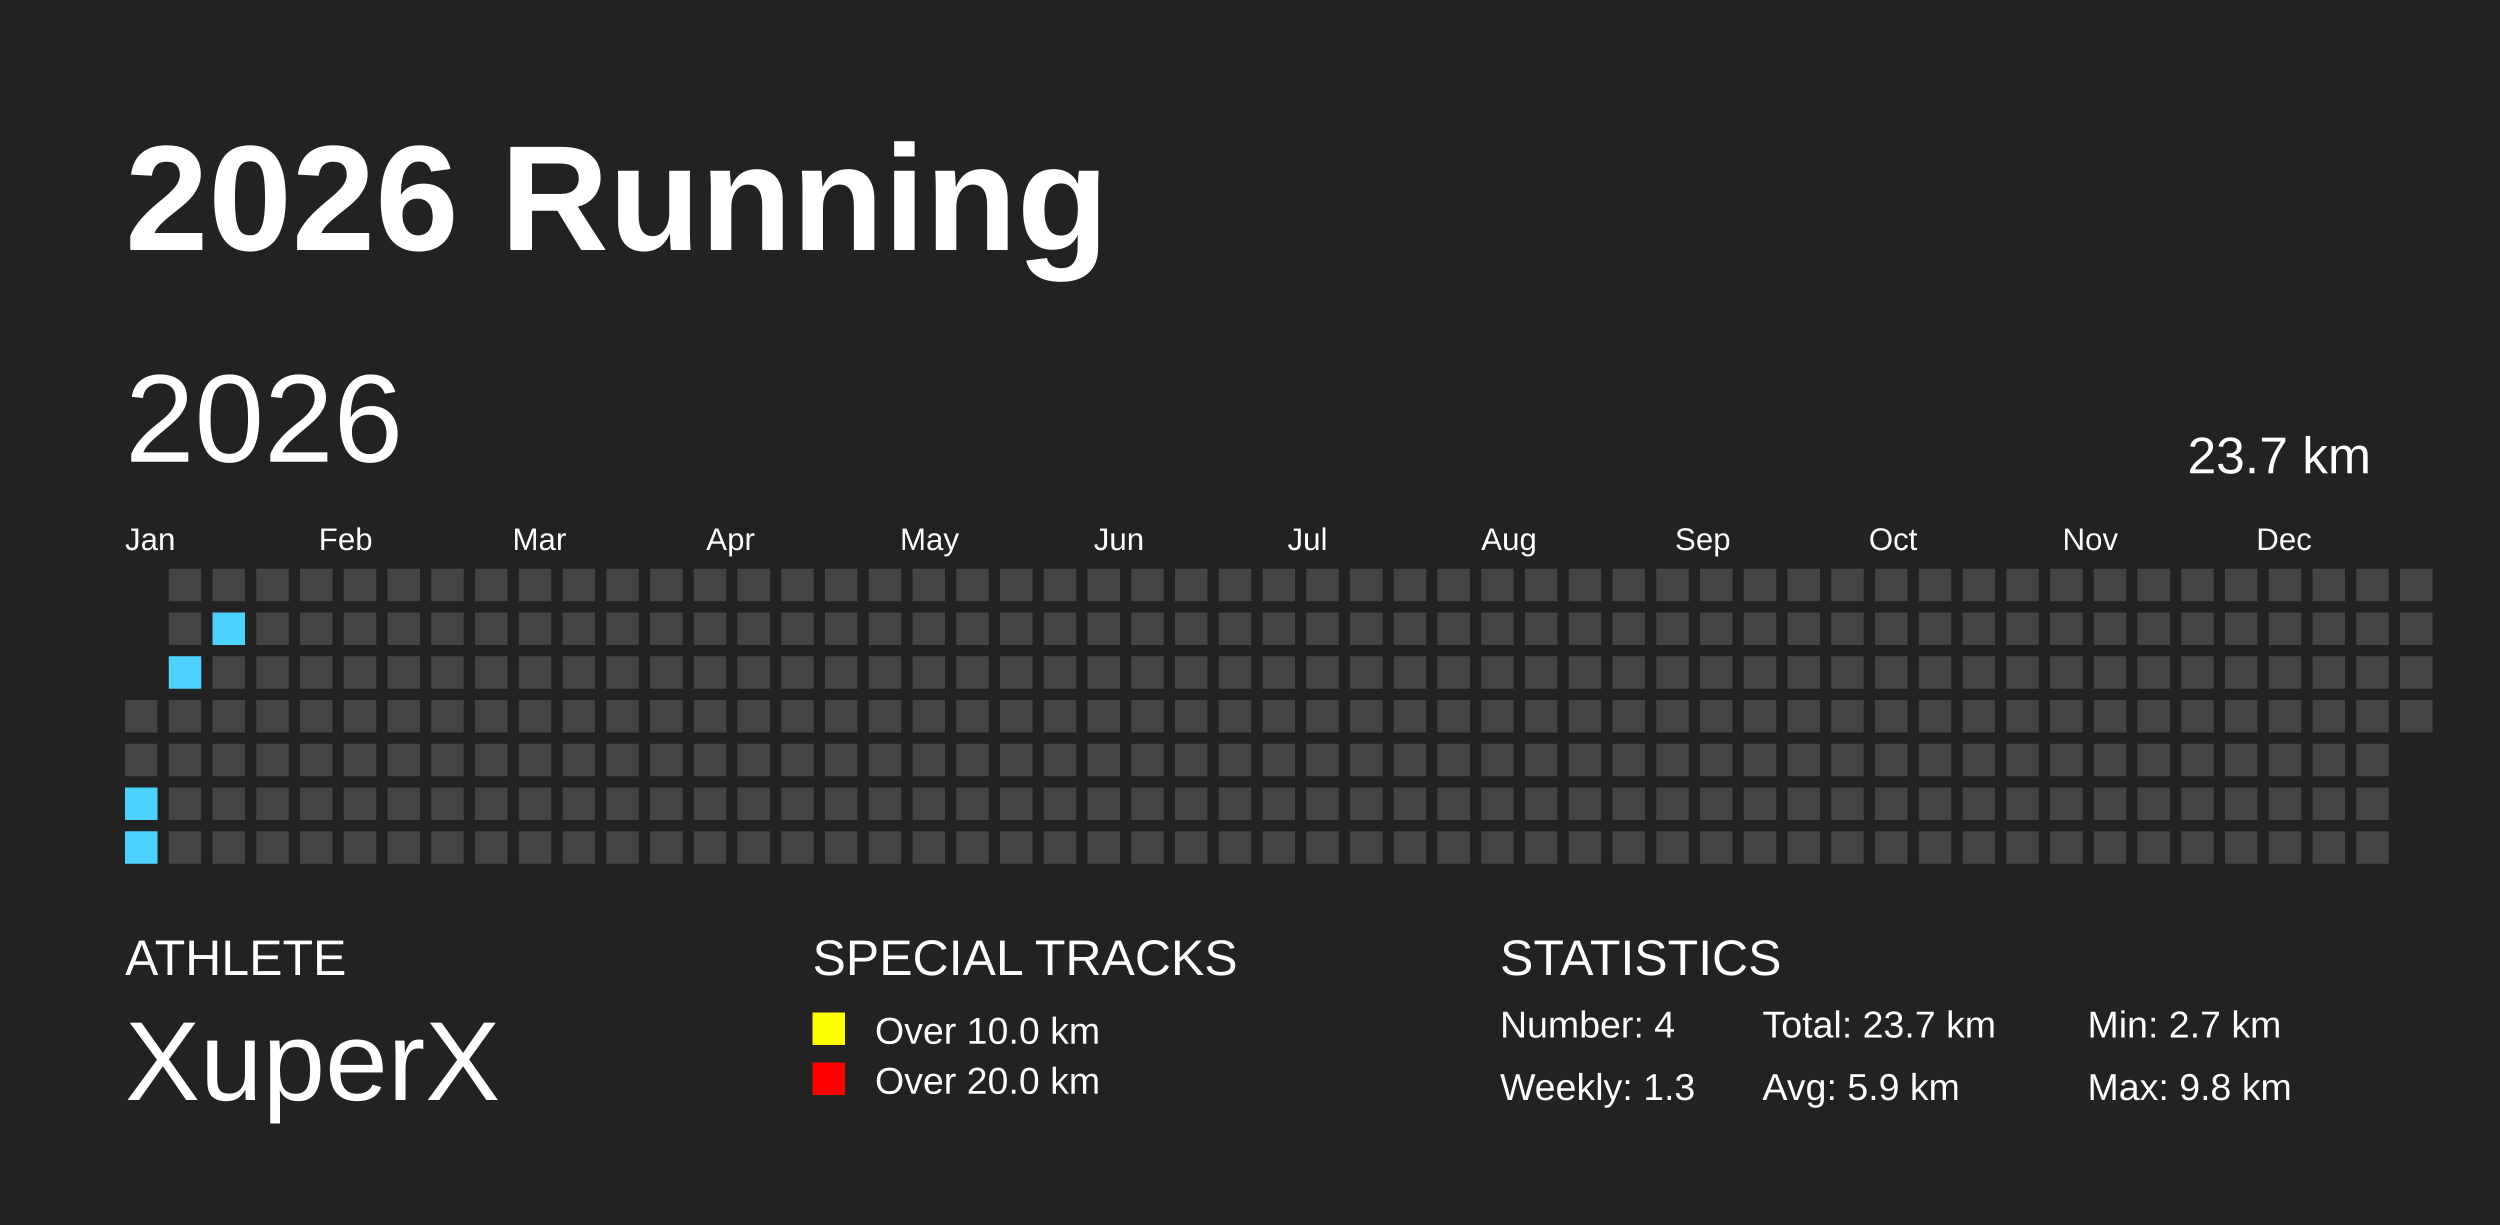
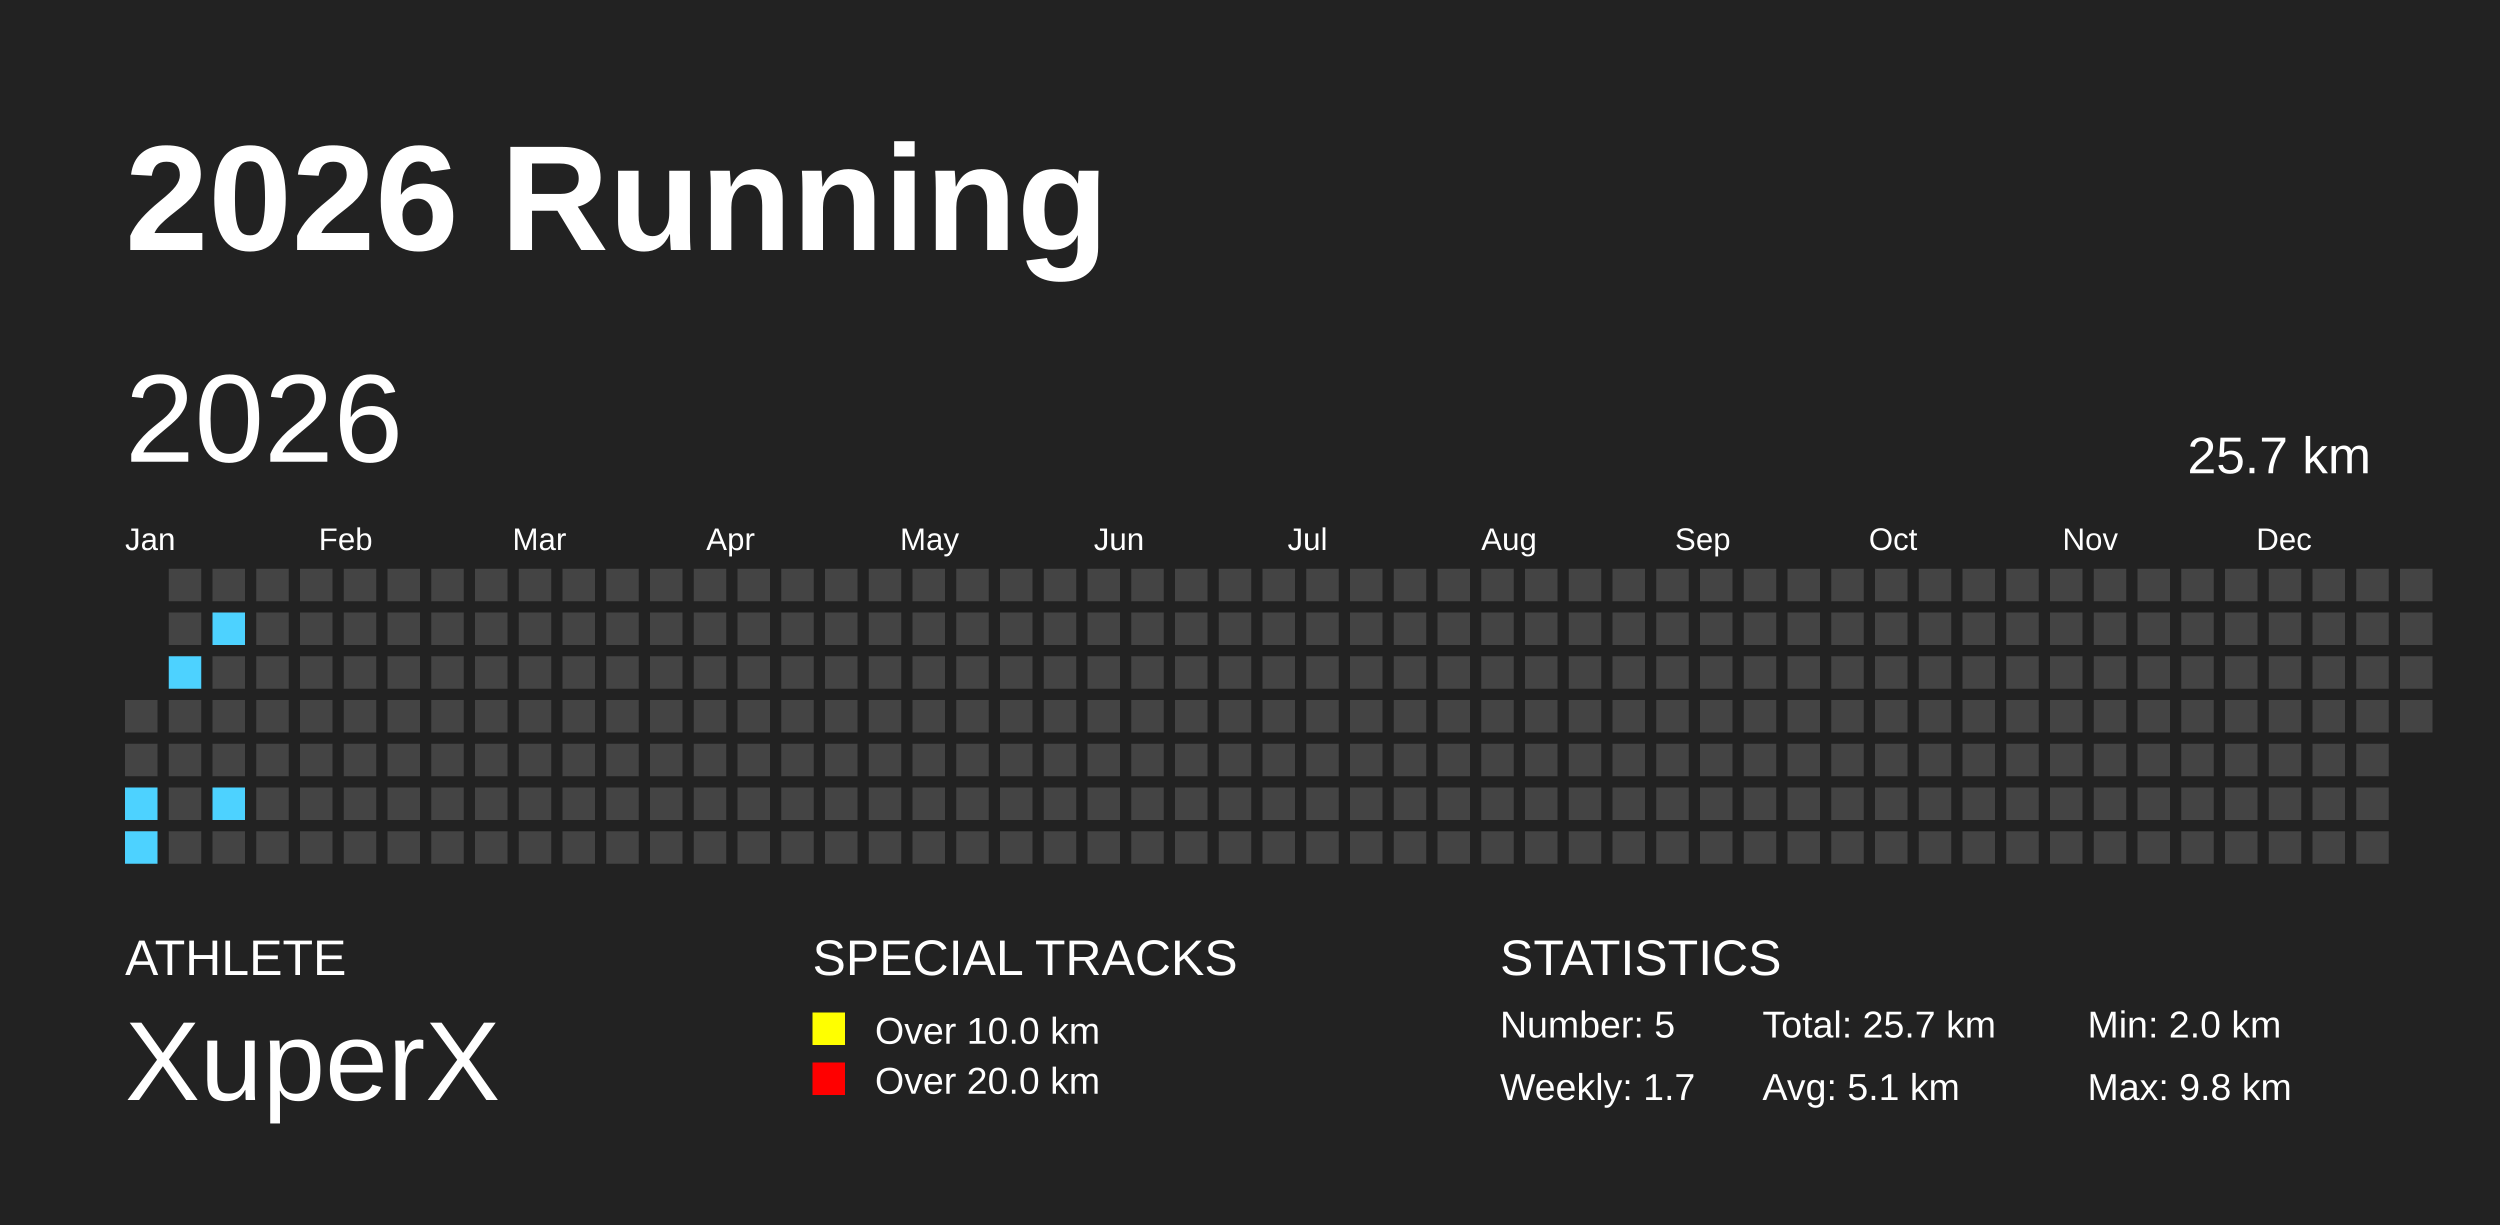
<svg xmlns="http://www.w3.org/2000/svg" baseProfile="full" height="98mm" version="1.1" viewBox="0,0,200,98" width="200mm">
  <defs />
  <rect fill="#222222" height="98" width="200" x="0" y="0" />
  <text fill="#FFFFFF" style="font-size:12px; font-family:Arial; font-weight:bold;" x="10" y="20">2026 Running</text>
  <text fill="#FFFFFF" style="font-size:4px; font-family:Arial" x="10" y="78">ATHLETE</text>
  <text fill="#FFFFFF" style="font-size:9px; font-family:Arial" x="10" y="88">XuperX</text>
  <text fill="#FFFFFF" style="font-size:4px; font-family:Arial" x="65" y="78">SPECIAL TRACKS</text>
  <rect fill="yellow" height="2.6" width="2.6" x="65" y="81" />
  <text fill="#FFFFFF" style="font-size:3px; font-family:Arial" x="70" y="83.5">Over 10.0 km</text>
  <rect fill="red" height="2.6" width="2.6" x="65" y="85" />
  <text fill="#FFFFFF" style="font-size:3px; font-family:Arial" x="70" y="87.5">Over 20.0 km</text>
  <text fill="#FFFFFF" style="font-size:4px; font-family:Arial" x="120" y="78">STATISTICS</text>
-   <text fill="#FFFFFF" style="font-size:3px; font-family:Arial" x="120" y="83">Number: 4</text>
-   <text fill="#FFFFFF" style="font-size:3px; font-family:Arial" x="120" y="88">Weekly: 1.3</text>
-   <text fill="#FFFFFF" style="font-size:3px; font-family:Arial" x="141" y="83">Total: 23.7 km</text>
-   <text fill="#FFFFFF" style="font-size:3px; font-family:Arial" x="141" y="88">Avg: 5.9 km</text>
-   <text fill="#FFFFFF" style="font-size:3px; font-family:Arial" x="167" y="83">Min: 2.7 km</text>
+   <text fill="#FFFFFF" style="font-size:3px; font-family:Arial" x="120" y="83">Number: 5</text>
+   <text fill="#FFFFFF" style="font-size:3px; font-family:Arial" x="120" y="88">Weekly: 1.7</text>
+   <text fill="#FFFFFF" style="font-size:3px; font-family:Arial" x="141" y="83">Total: 25.7 km</text>
+   <text fill="#FFFFFF" style="font-size:3px; font-family:Arial" x="141" y="88">Avg: 5.1 km</text>
+   <text fill="#FFFFFF" style="font-size:3px; font-family:Arial" x="167" y="83">Min: 2.0 km</text>
  <text fill="#FFFFFF" style="font-size:3px; font-family:Arial" x="167" y="88">Max: 9.8 km</text>
  <text dominant-baseline="hanging" fill="#FFFFFF" style="font-size:10.0px; font-family:Arial;" x="10" y="30">2026</text>
-   <text dominant-baseline="hanging" fill="#FFFFFF" style="font-size:4.125px; font-family:Arial;" x="175" y="35">23.7 km</text>
+   <text dominant-baseline="hanging" fill="#FFFFFF" style="font-size:4.125px; font-family:Arial;" x="175" y="35">25.7 km</text>
  <text fill="#FFFFFF" style="font-size:2.5px; font-family:Arial" x="10.0" y="44">Jan</text>
  <text fill="#FFFFFF" style="font-size:2.5px; font-family:Arial" x="25.5" y="44">Feb</text>
  <text fill="#FFFFFF" style="font-size:2.5px; font-family:Arial" x="41.0" y="44">Mar</text>
  <text fill="#FFFFFF" style="font-size:2.5px; font-family:Arial" x="56.5" y="44">Apr</text>
  <text fill="#FFFFFF" style="font-size:2.5px; font-family:Arial" x="72.0" y="44">May</text>
  <text fill="#FFFFFF" style="font-size:2.5px; font-family:Arial" x="87.5" y="44">Jun</text>
  <text fill="#FFFFFF" style="font-size:2.5px; font-family:Arial" x="103.0" y="44">Jul</text>
  <text fill="#FFFFFF" style="font-size:2.5px; font-family:Arial" x="118.5" y="44">Aug</text>
  <text fill="#FFFFFF" style="font-size:2.5px; font-family:Arial" x="134.0" y="44">Sep</text>
  <text fill="#FFFFFF" style="font-size:2.5px; font-family:Arial" x="149.5" y="44">Oct</text>
  <text fill="#FFFFFF" style="font-size:2.5px; font-family:Arial" x="165.0" y="44">Nov</text>
  <text fill="#FFFFFF" style="font-size:2.5px; font-family:Arial" x="180.5" y="44">Dec</text>
  <rect fill="#444444" height="2.6" width="2.6" x="10.0" y="56.0" />
  <rect fill="#444444" height="2.6" width="2.6" x="10.0" y="59.5" />
  <rect fill="#4DD2FF" height="2.6" width="2.6" x="10.0" y="63.0" />
  <rect fill="#4DD2FF" height="2.6" width="2.6" x="10.0" y="66.5" />
  <rect fill="#444444" height="2.6" width="2.6" x="13.5" y="45.5" />
  <rect fill="#444444" height="2.6" width="2.6" x="13.5" y="49.0" />
  <rect fill="#4DD2FF" height="2.6" width="2.6" x="13.5" y="52.5" />
  <rect fill="#444444" height="2.6" width="2.6" x="13.5" y="56.0" />
  <rect fill="#444444" height="2.6" width="2.6" x="13.5" y="59.5" />
  <rect fill="#444444" height="2.6" width="2.6" x="13.5" y="63.0" />
  <rect fill="#444444" height="2.6" width="2.6" x="13.5" y="66.5" />
  <rect fill="#444444" height="2.6" width="2.6" x="17.0" y="45.5" />
  <rect fill="#4DD2FF" height="2.6" width="2.6" x="17.0" y="49.0" />
  <rect fill="#444444" height="2.6" width="2.6" x="17.0" y="52.5" />
  <rect fill="#444444" height="2.6" width="2.6" x="17.0" y="56.0" />
  <rect fill="#444444" height="2.6" width="2.6" x="17.0" y="59.5" />
-   <rect fill="#444444" height="2.6" width="2.6" x="17.0" y="63.0" />
+   <rect fill="#4DD2FF" height="2.6" width="2.6" x="17.0" y="63.0" />
  <rect fill="#444444" height="2.6" width="2.6" x="17.0" y="66.5" />
  <rect fill="#444444" height="2.6" width="2.6" x="20.5" y="45.5" />
  <rect fill="#444444" height="2.6" width="2.6" x="20.5" y="49.0" />
  <rect fill="#444444" height="2.6" width="2.6" x="20.5" y="52.5" />
  <rect fill="#444444" height="2.6" width="2.6" x="20.5" y="56.0" />
  <rect fill="#444444" height="2.6" width="2.6" x="20.5" y="59.5" />
  <rect fill="#444444" height="2.6" width="2.6" x="20.5" y="63.0" />
  <rect fill="#444444" height="2.6" width="2.6" x="20.5" y="66.5" />
  <rect fill="#444444" height="2.6" width="2.6" x="24.0" y="45.5" />
  <rect fill="#444444" height="2.6" width="2.6" x="24.0" y="49.0" />
  <rect fill="#444444" height="2.6" width="2.6" x="24.0" y="52.5" />
  <rect fill="#444444" height="2.6" width="2.6" x="24.0" y="56.0" />
  <rect fill="#444444" height="2.6" width="2.6" x="24.0" y="59.5" />
  <rect fill="#444444" height="2.6" width="2.6" x="24.0" y="63.0" />
  <rect fill="#444444" height="2.6" width="2.6" x="24.0" y="66.5" />
  <rect fill="#444444" height="2.6" width="2.6" x="27.5" y="45.5" />
  <rect fill="#444444" height="2.6" width="2.6" x="27.5" y="49.0" />
  <rect fill="#444444" height="2.6" width="2.6" x="27.5" y="52.5" />
  <rect fill="#444444" height="2.6" width="2.6" x="27.5" y="56.0" />
  <rect fill="#444444" height="2.6" width="2.6" x="27.5" y="59.5" />
  <rect fill="#444444" height="2.6" width="2.6" x="27.5" y="63.0" />
  <rect fill="#444444" height="2.6" width="2.6" x="27.5" y="66.5" />
  <rect fill="#444444" height="2.6" width="2.6" x="31.0" y="45.5" />
  <rect fill="#444444" height="2.6" width="2.6" x="31.0" y="49.0" />
  <rect fill="#444444" height="2.6" width="2.6" x="31.0" y="52.5" />
  <rect fill="#444444" height="2.6" width="2.6" x="31.0" y="56.0" />
  <rect fill="#444444" height="2.6" width="2.6" x="31.0" y="59.5" />
  <rect fill="#444444" height="2.6" width="2.6" x="31.0" y="63.0" />
  <rect fill="#444444" height="2.6" width="2.6" x="31.0" y="66.5" />
  <rect fill="#444444" height="2.6" width="2.6" x="34.5" y="45.5" />
  <rect fill="#444444" height="2.6" width="2.6" x="34.5" y="49.0" />
  <rect fill="#444444" height="2.6" width="2.6" x="34.5" y="52.5" />
  <rect fill="#444444" height="2.6" width="2.6" x="34.5" y="56.0" />
  <rect fill="#444444" height="2.6" width="2.6" x="34.5" y="59.5" />
  <rect fill="#444444" height="2.6" width="2.6" x="34.5" y="63.0" />
  <rect fill="#444444" height="2.6" width="2.6" x="34.5" y="66.5" />
  <rect fill="#444444" height="2.6" width="2.6" x="38.0" y="45.5" />
  <rect fill="#444444" height="2.6" width="2.6" x="38.0" y="49.0" />
  <rect fill="#444444" height="2.6" width="2.6" x="38.0" y="52.5" />
  <rect fill="#444444" height="2.6" width="2.6" x="38.0" y="56.0" />
  <rect fill="#444444" height="2.6" width="2.6" x="38.0" y="59.5" />
  <rect fill="#444444" height="2.6" width="2.6" x="38.0" y="63.0" />
  <rect fill="#444444" height="2.6" width="2.6" x="38.0" y="66.5" />
  <rect fill="#444444" height="2.6" width="2.6" x="41.5" y="45.5" />
  <rect fill="#444444" height="2.6" width="2.6" x="41.5" y="49.0" />
  <rect fill="#444444" height="2.6" width="2.6" x="41.5" y="52.5" />
  <rect fill="#444444" height="2.6" width="2.6" x="41.5" y="56.0" />
  <rect fill="#444444" height="2.6" width="2.6" x="41.5" y="59.5" />
  <rect fill="#444444" height="2.6" width="2.6" x="41.5" y="63.0" />
  <rect fill="#444444" height="2.6" width="2.6" x="41.5" y="66.5" />
  <rect fill="#444444" height="2.6" width="2.6" x="45.0" y="45.5" />
  <rect fill="#444444" height="2.6" width="2.6" x="45.0" y="49.0" />
  <rect fill="#444444" height="2.6" width="2.6" x="45.0" y="52.5" />
  <rect fill="#444444" height="2.6" width="2.6" x="45.0" y="56.0" />
  <rect fill="#444444" height="2.6" width="2.6" x="45.0" y="59.5" />
  <rect fill="#444444" height="2.6" width="2.6" x="45.0" y="63.0" />
  <rect fill="#444444" height="2.6" width="2.6" x="45.0" y="66.5" />
  <rect fill="#444444" height="2.6" width="2.6" x="48.5" y="45.5" />
  <rect fill="#444444" height="2.6" width="2.6" x="48.5" y="49.0" />
  <rect fill="#444444" height="2.6" width="2.6" x="48.5" y="52.5" />
  <rect fill="#444444" height="2.6" width="2.6" x="48.5" y="56.0" />
  <rect fill="#444444" height="2.6" width="2.6" x="48.5" y="59.5" />
  <rect fill="#444444" height="2.6" width="2.6" x="48.5" y="63.0" />
  <rect fill="#444444" height="2.6" width="2.6" x="48.5" y="66.5" />
  <rect fill="#444444" height="2.6" width="2.6" x="52.0" y="45.5" />
  <rect fill="#444444" height="2.6" width="2.6" x="52.0" y="49.0" />
  <rect fill="#444444" height="2.6" width="2.6" x="52.0" y="52.5" />
  <rect fill="#444444" height="2.6" width="2.6" x="52.0" y="56.0" />
  <rect fill="#444444" height="2.6" width="2.6" x="52.0" y="59.5" />
  <rect fill="#444444" height="2.6" width="2.6" x="52.0" y="63.0" />
  <rect fill="#444444" height="2.6" width="2.6" x="52.0" y="66.5" />
  <rect fill="#444444" height="2.6" width="2.6" x="55.5" y="45.5" />
  <rect fill="#444444" height="2.6" width="2.6" x="55.5" y="49.0" />
  <rect fill="#444444" height="2.6" width="2.6" x="55.5" y="52.5" />
  <rect fill="#444444" height="2.6" width="2.6" x="55.5" y="56.0" />
  <rect fill="#444444" height="2.6" width="2.6" x="55.5" y="59.5" />
  <rect fill="#444444" height="2.6" width="2.6" x="55.5" y="63.0" />
  <rect fill="#444444" height="2.6" width="2.6" x="55.5" y="66.5" />
  <rect fill="#444444" height="2.6" width="2.6" x="59.0" y="45.5" />
  <rect fill="#444444" height="2.6" width="2.6" x="59.0" y="49.0" />
  <rect fill="#444444" height="2.6" width="2.6" x="59.0" y="52.5" />
  <rect fill="#444444" height="2.6" width="2.6" x="59.0" y="56.0" />
  <rect fill="#444444" height="2.6" width="2.6" x="59.0" y="59.5" />
  <rect fill="#444444" height="2.6" width="2.6" x="59.0" y="63.0" />
  <rect fill="#444444" height="2.6" width="2.6" x="59.0" y="66.5" />
  <rect fill="#444444" height="2.6" width="2.6" x="62.5" y="45.5" />
  <rect fill="#444444" height="2.6" width="2.6" x="62.5" y="49.0" />
  <rect fill="#444444" height="2.6" width="2.6" x="62.5" y="52.5" />
  <rect fill="#444444" height="2.6" width="2.6" x="62.5" y="56.0" />
  <rect fill="#444444" height="2.6" width="2.6" x="62.5" y="59.5" />
  <rect fill="#444444" height="2.6" width="2.6" x="62.5" y="63.0" />
  <rect fill="#444444" height="2.6" width="2.6" x="62.5" y="66.5" />
  <rect fill="#444444" height="2.6" width="2.6" x="66.0" y="45.5" />
  <rect fill="#444444" height="2.6" width="2.6" x="66.0" y="49.0" />
  <rect fill="#444444" height="2.6" width="2.6" x="66.0" y="52.5" />
  <rect fill="#444444" height="2.6" width="2.6" x="66.0" y="56.0" />
  <rect fill="#444444" height="2.6" width="2.6" x="66.0" y="59.5" />
  <rect fill="#444444" height="2.6" width="2.6" x="66.0" y="63.0" />
  <rect fill="#444444" height="2.6" width="2.6" x="66.0" y="66.5" />
  <rect fill="#444444" height="2.6" width="2.6" x="69.5" y="45.5" />
  <rect fill="#444444" height="2.6" width="2.6" x="69.5" y="49.0" />
  <rect fill="#444444" height="2.6" width="2.6" x="69.5" y="52.5" />
  <rect fill="#444444" height="2.6" width="2.6" x="69.5" y="56.0" />
  <rect fill="#444444" height="2.6" width="2.6" x="69.5" y="59.5" />
  <rect fill="#444444" height="2.6" width="2.6" x="69.5" y="63.0" />
  <rect fill="#444444" height="2.6" width="2.6" x="69.5" y="66.5" />
  <rect fill="#444444" height="2.6" width="2.6" x="73.0" y="45.5" />
  <rect fill="#444444" height="2.6" width="2.6" x="73.0" y="49.0" />
  <rect fill="#444444" height="2.6" width="2.6" x="73.0" y="52.5" />
  <rect fill="#444444" height="2.6" width="2.6" x="73.0" y="56.0" />
  <rect fill="#444444" height="2.6" width="2.6" x="73.0" y="59.5" />
  <rect fill="#444444" height="2.6" width="2.6" x="73.0" y="63.0" />
  <rect fill="#444444" height="2.6" width="2.6" x="73.0" y="66.5" />
  <rect fill="#444444" height="2.6" width="2.6" x="76.5" y="45.5" />
  <rect fill="#444444" height="2.6" width="2.6" x="76.5" y="49.0" />
  <rect fill="#444444" height="2.6" width="2.6" x="76.5" y="52.5" />
  <rect fill="#444444" height="2.6" width="2.6" x="76.5" y="56.0" />
  <rect fill="#444444" height="2.6" width="2.6" x="76.5" y="59.5" />
  <rect fill="#444444" height="2.6" width="2.6" x="76.5" y="63.0" />
  <rect fill="#444444" height="2.6" width="2.6" x="76.5" y="66.5" />
  <rect fill="#444444" height="2.6" width="2.6" x="80.0" y="45.5" />
  <rect fill="#444444" height="2.6" width="2.6" x="80.0" y="49.0" />
  <rect fill="#444444" height="2.6" width="2.6" x="80.0" y="52.5" />
  <rect fill="#444444" height="2.6" width="2.6" x="80.0" y="56.0" />
  <rect fill="#444444" height="2.6" width="2.6" x="80.0" y="59.5" />
  <rect fill="#444444" height="2.6" width="2.6" x="80.0" y="63.0" />
  <rect fill="#444444" height="2.6" width="2.6" x="80.0" y="66.5" />
  <rect fill="#444444" height="2.6" width="2.6" x="83.5" y="45.5" />
  <rect fill="#444444" height="2.6" width="2.6" x="83.5" y="49.0" />
  <rect fill="#444444" height="2.6" width="2.6" x="83.5" y="52.5" />
  <rect fill="#444444" height="2.6" width="2.6" x="83.5" y="56.0" />
  <rect fill="#444444" height="2.6" width="2.6" x="83.5" y="59.5" />
  <rect fill="#444444" height="2.6" width="2.6" x="83.5" y="63.0" />
  <rect fill="#444444" height="2.6" width="2.6" x="83.5" y="66.5" />
  <rect fill="#444444" height="2.6" width="2.6" x="87.0" y="45.5" />
  <rect fill="#444444" height="2.6" width="2.6" x="87.0" y="49.0" />
  <rect fill="#444444" height="2.6" width="2.6" x="87.0" y="52.5" />
  <rect fill="#444444" height="2.6" width="2.6" x="87.0" y="56.0" />
  <rect fill="#444444" height="2.6" width="2.6" x="87.0" y="59.5" />
  <rect fill="#444444" height="2.6" width="2.6" x="87.0" y="63.0" />
  <rect fill="#444444" height="2.6" width="2.6" x="87.0" y="66.5" />
  <rect fill="#444444" height="2.6" width="2.6" x="90.5" y="45.5" />
  <rect fill="#444444" height="2.6" width="2.6" x="90.5" y="49.0" />
  <rect fill="#444444" height="2.6" width="2.6" x="90.5" y="52.5" />
  <rect fill="#444444" height="2.6" width="2.6" x="90.5" y="56.0" />
  <rect fill="#444444" height="2.6" width="2.6" x="90.5" y="59.5" />
  <rect fill="#444444" height="2.6" width="2.6" x="90.5" y="63.0" />
  <rect fill="#444444" height="2.6" width="2.6" x="90.5" y="66.5" />
  <rect fill="#444444" height="2.6" width="2.6" x="94.0" y="45.5" />
  <rect fill="#444444" height="2.6" width="2.6" x="94.0" y="49.0" />
  <rect fill="#444444" height="2.6" width="2.6" x="94.0" y="52.5" />
  <rect fill="#444444" height="2.6" width="2.6" x="94.0" y="56.0" />
  <rect fill="#444444" height="2.6" width="2.6" x="94.0" y="59.5" />
  <rect fill="#444444" height="2.6" width="2.6" x="94.0" y="63.0" />
  <rect fill="#444444" height="2.6" width="2.6" x="94.0" y="66.5" />
  <rect fill="#444444" height="2.6" width="2.6" x="97.5" y="45.5" />
  <rect fill="#444444" height="2.6" width="2.6" x="97.5" y="49.0" />
  <rect fill="#444444" height="2.6" width="2.6" x="97.5" y="52.5" />
  <rect fill="#444444" height="2.6" width="2.6" x="97.5" y="56.0" />
  <rect fill="#444444" height="2.6" width="2.6" x="97.5" y="59.5" />
  <rect fill="#444444" height="2.6" width="2.6" x="97.5" y="63.0" />
  <rect fill="#444444" height="2.6" width="2.6" x="97.5" y="66.5" />
  <rect fill="#444444" height="2.6" width="2.6" x="101.0" y="45.5" />
  <rect fill="#444444" height="2.6" width="2.6" x="101.0" y="49.0" />
  <rect fill="#444444" height="2.6" width="2.6" x="101.0" y="52.5" />
  <rect fill="#444444" height="2.6" width="2.6" x="101.0" y="56.0" />
  <rect fill="#444444" height="2.6" width="2.6" x="101.0" y="59.5" />
  <rect fill="#444444" height="2.6" width="2.6" x="101.0" y="63.0" />
  <rect fill="#444444" height="2.6" width="2.6" x="101.0" y="66.5" />
  <rect fill="#444444" height="2.6" width="2.6" x="104.5" y="45.5" />
  <rect fill="#444444" height="2.6" width="2.6" x="104.5" y="49.0" />
  <rect fill="#444444" height="2.6" width="2.6" x="104.5" y="52.5" />
  <rect fill="#444444" height="2.6" width="2.6" x="104.5" y="56.0" />
  <rect fill="#444444" height="2.6" width="2.6" x="104.5" y="59.5" />
  <rect fill="#444444" height="2.6" width="2.6" x="104.5" y="63.0" />
  <rect fill="#444444" height="2.6" width="2.6" x="104.5" y="66.5" />
  <rect fill="#444444" height="2.6" width="2.6" x="108.0" y="45.5" />
  <rect fill="#444444" height="2.6" width="2.6" x="108.0" y="49.0" />
  <rect fill="#444444" height="2.6" width="2.6" x="108.0" y="52.5" />
  <rect fill="#444444" height="2.6" width="2.6" x="108.0" y="56.0" />
  <rect fill="#444444" height="2.6" width="2.6" x="108.0" y="59.5" />
  <rect fill="#444444" height="2.6" width="2.6" x="108.0" y="63.0" />
  <rect fill="#444444" height="2.6" width="2.6" x="108.0" y="66.5" />
  <rect fill="#444444" height="2.6" width="2.6" x="111.5" y="45.5" />
  <rect fill="#444444" height="2.6" width="2.6" x="111.5" y="49.0" />
  <rect fill="#444444" height="2.6" width="2.6" x="111.5" y="52.5" />
  <rect fill="#444444" height="2.6" width="2.6" x="111.5" y="56.0" />
  <rect fill="#444444" height="2.6" width="2.6" x="111.5" y="59.5" />
  <rect fill="#444444" height="2.6" width="2.6" x="111.5" y="63.0" />
  <rect fill="#444444" height="2.6" width="2.6" x="111.5" y="66.5" />
  <rect fill="#444444" height="2.6" width="2.6" x="115.0" y="45.5" />
  <rect fill="#444444" height="2.6" width="2.6" x="115.0" y="49.0" />
  <rect fill="#444444" height="2.6" width="2.6" x="115.0" y="52.5" />
  <rect fill="#444444" height="2.6" width="2.6" x="115.0" y="56.0" />
  <rect fill="#444444" height="2.6" width="2.6" x="115.0" y="59.5" />
  <rect fill="#444444" height="2.6" width="2.6" x="115.0" y="63.0" />
  <rect fill="#444444" height="2.6" width="2.6" x="115.0" y="66.5" />
  <rect fill="#444444" height="2.6" width="2.6" x="118.5" y="45.5" />
  <rect fill="#444444" height="2.6" width="2.6" x="118.5" y="49.0" />
  <rect fill="#444444" height="2.6" width="2.6" x="118.5" y="52.5" />
  <rect fill="#444444" height="2.6" width="2.6" x="118.5" y="56.0" />
  <rect fill="#444444" height="2.6" width="2.6" x="118.5" y="59.5" />
  <rect fill="#444444" height="2.6" width="2.6" x="118.5" y="63.0" />
  <rect fill="#444444" height="2.6" width="2.6" x="118.5" y="66.5" />
  <rect fill="#444444" height="2.6" width="2.6" x="122.0" y="45.5" />
  <rect fill="#444444" height="2.6" width="2.6" x="122.0" y="49.0" />
  <rect fill="#444444" height="2.6" width="2.6" x="122.0" y="52.5" />
  <rect fill="#444444" height="2.6" width="2.6" x="122.0" y="56.0" />
  <rect fill="#444444" height="2.6" width="2.6" x="122.0" y="59.5" />
  <rect fill="#444444" height="2.6" width="2.6" x="122.0" y="63.0" />
  <rect fill="#444444" height="2.6" width="2.6" x="122.0" y="66.5" />
  <rect fill="#444444" height="2.6" width="2.6" x="125.5" y="45.5" />
  <rect fill="#444444" height="2.6" width="2.6" x="125.5" y="49.0" />
  <rect fill="#444444" height="2.6" width="2.6" x="125.5" y="52.5" />
  <rect fill="#444444" height="2.6" width="2.6" x="125.5" y="56.0" />
  <rect fill="#444444" height="2.6" width="2.6" x="125.5" y="59.5" />
  <rect fill="#444444" height="2.6" width="2.6" x="125.5" y="63.0" />
  <rect fill="#444444" height="2.6" width="2.6" x="125.5" y="66.5" />
  <rect fill="#444444" height="2.6" width="2.6" x="129.0" y="45.5" />
  <rect fill="#444444" height="2.6" width="2.6" x="129.0" y="49.0" />
  <rect fill="#444444" height="2.6" width="2.6" x="129.0" y="52.5" />
  <rect fill="#444444" height="2.6" width="2.6" x="129.0" y="56.0" />
  <rect fill="#444444" height="2.6" width="2.6" x="129.0" y="59.5" />
  <rect fill="#444444" height="2.6" width="2.6" x="129.0" y="63.0" />
  <rect fill="#444444" height="2.6" width="2.6" x="129.0" y="66.5" />
  <rect fill="#444444" height="2.6" width="2.6" x="132.5" y="45.5" />
  <rect fill="#444444" height="2.6" width="2.6" x="132.5" y="49.0" />
  <rect fill="#444444" height="2.6" width="2.6" x="132.5" y="52.5" />
  <rect fill="#444444" height="2.6" width="2.6" x="132.5" y="56.0" />
  <rect fill="#444444" height="2.6" width="2.6" x="132.5" y="59.5" />
  <rect fill="#444444" height="2.6" width="2.6" x="132.5" y="63.0" />
  <rect fill="#444444" height="2.6" width="2.6" x="132.5" y="66.5" />
  <rect fill="#444444" height="2.6" width="2.6" x="136.0" y="45.5" />
  <rect fill="#444444" height="2.6" width="2.6" x="136.0" y="49.0" />
  <rect fill="#444444" height="2.6" width="2.6" x="136.0" y="52.5" />
  <rect fill="#444444" height="2.6" width="2.6" x="136.0" y="56.0" />
  <rect fill="#444444" height="2.6" width="2.6" x="136.0" y="59.5" />
  <rect fill="#444444" height="2.6" width="2.6" x="136.0" y="63.0" />
  <rect fill="#444444" height="2.6" width="2.6" x="136.0" y="66.5" />
  <rect fill="#444444" height="2.6" width="2.6" x="139.5" y="45.5" />
  <rect fill="#444444" height="2.6" width="2.6" x="139.5" y="49.0" />
  <rect fill="#444444" height="2.6" width="2.6" x="139.5" y="52.5" />
  <rect fill="#444444" height="2.6" width="2.6" x="139.5" y="56.0" />
  <rect fill="#444444" height="2.6" width="2.6" x="139.5" y="59.5" />
  <rect fill="#444444" height="2.6" width="2.6" x="139.5" y="63.0" />
  <rect fill="#444444" height="2.6" width="2.6" x="139.5" y="66.5" />
  <rect fill="#444444" height="2.6" width="2.6" x="143.0" y="45.5" />
  <rect fill="#444444" height="2.6" width="2.6" x="143.0" y="49.0" />
  <rect fill="#444444" height="2.6" width="2.6" x="143.0" y="52.5" />
  <rect fill="#444444" height="2.6" width="2.6" x="143.0" y="56.0" />
  <rect fill="#444444" height="2.6" width="2.6" x="143.0" y="59.5" />
  <rect fill="#444444" height="2.6" width="2.6" x="143.0" y="63.0" />
  <rect fill="#444444" height="2.6" width="2.6" x="143.0" y="66.5" />
  <rect fill="#444444" height="2.6" width="2.6" x="146.5" y="45.5" />
  <rect fill="#444444" height="2.6" width="2.6" x="146.5" y="49.0" />
  <rect fill="#444444" height="2.6" width="2.6" x="146.5" y="52.5" />
  <rect fill="#444444" height="2.6" width="2.6" x="146.5" y="56.0" />
  <rect fill="#444444" height="2.6" width="2.6" x="146.5" y="59.5" />
  <rect fill="#444444" height="2.6" width="2.6" x="146.5" y="63.0" />
  <rect fill="#444444" height="2.6" width="2.6" x="146.5" y="66.5" />
  <rect fill="#444444" height="2.6" width="2.6" x="150.0" y="45.5" />
  <rect fill="#444444" height="2.6" width="2.6" x="150.0" y="49.0" />
  <rect fill="#444444" height="2.6" width="2.6" x="150.0" y="52.5" />
  <rect fill="#444444" height="2.6" width="2.6" x="150.0" y="56.0" />
  <rect fill="#444444" height="2.6" width="2.6" x="150.0" y="59.5" />
  <rect fill="#444444" height="2.6" width="2.6" x="150.0" y="63.0" />
  <rect fill="#444444" height="2.6" width="2.6" x="150.0" y="66.5" />
  <rect fill="#444444" height="2.6" width="2.6" x="153.5" y="45.5" />
  <rect fill="#444444" height="2.6" width="2.6" x="153.5" y="49.0" />
  <rect fill="#444444" height="2.6" width="2.6" x="153.5" y="52.5" />
  <rect fill="#444444" height="2.6" width="2.6" x="153.5" y="56.0" />
  <rect fill="#444444" height="2.6" width="2.6" x="153.5" y="59.5" />
  <rect fill="#444444" height="2.6" width="2.6" x="153.5" y="63.0" />
  <rect fill="#444444" height="2.6" width="2.6" x="153.5" y="66.5" />
  <rect fill="#444444" height="2.6" width="2.6" x="157.0" y="45.5" />
  <rect fill="#444444" height="2.6" width="2.6" x="157.0" y="49.0" />
  <rect fill="#444444" height="2.6" width="2.6" x="157.0" y="52.5" />
  <rect fill="#444444" height="2.6" width="2.6" x="157.0" y="56.0" />
  <rect fill="#444444" height="2.6" width="2.6" x="157.0" y="59.5" />
  <rect fill="#444444" height="2.6" width="2.6" x="157.0" y="63.0" />
  <rect fill="#444444" height="2.6" width="2.6" x="157.0" y="66.5" />
  <rect fill="#444444" height="2.6" width="2.6" x="160.5" y="45.5" />
  <rect fill="#444444" height="2.6" width="2.6" x="160.5" y="49.0" />
  <rect fill="#444444" height="2.6" width="2.6" x="160.5" y="52.5" />
  <rect fill="#444444" height="2.6" width="2.6" x="160.5" y="56.0" />
  <rect fill="#444444" height="2.6" width="2.6" x="160.5" y="59.5" />
  <rect fill="#444444" height="2.6" width="2.6" x="160.5" y="63.0" />
  <rect fill="#444444" height="2.6" width="2.6" x="160.5" y="66.5" />
  <rect fill="#444444" height="2.6" width="2.6" x="164.0" y="45.5" />
  <rect fill="#444444" height="2.6" width="2.6" x="164.0" y="49.0" />
  <rect fill="#444444" height="2.6" width="2.6" x="164.0" y="52.5" />
  <rect fill="#444444" height="2.6" width="2.6" x="164.0" y="56.0" />
  <rect fill="#444444" height="2.6" width="2.6" x="164.0" y="59.5" />
  <rect fill="#444444" height="2.6" width="2.6" x="164.0" y="63.0" />
  <rect fill="#444444" height="2.6" width="2.6" x="164.0" y="66.5" />
  <rect fill="#444444" height="2.6" width="2.6" x="167.5" y="45.5" />
  <rect fill="#444444" height="2.6" width="2.6" x="167.5" y="49.0" />
  <rect fill="#444444" height="2.6" width="2.6" x="167.5" y="52.5" />
  <rect fill="#444444" height="2.6" width="2.6" x="167.5" y="56.0" />
  <rect fill="#444444" height="2.6" width="2.6" x="167.5" y="59.5" />
  <rect fill="#444444" height="2.6" width="2.6" x="167.5" y="63.0" />
  <rect fill="#444444" height="2.6" width="2.6" x="167.5" y="66.5" />
  <rect fill="#444444" height="2.6" width="2.6" x="171.0" y="45.5" />
  <rect fill="#444444" height="2.6" width="2.6" x="171.0" y="49.0" />
  <rect fill="#444444" height="2.6" width="2.6" x="171.0" y="52.5" />
  <rect fill="#444444" height="2.6" width="2.6" x="171.0" y="56.0" />
  <rect fill="#444444" height="2.6" width="2.6" x="171.0" y="59.5" />
  <rect fill="#444444" height="2.6" width="2.6" x="171.0" y="63.0" />
  <rect fill="#444444" height="2.6" width="2.6" x="171.0" y="66.5" />
  <rect fill="#444444" height="2.6" width="2.6" x="174.5" y="45.5" />
  <rect fill="#444444" height="2.6" width="2.6" x="174.5" y="49.0" />
  <rect fill="#444444" height="2.6" width="2.6" x="174.5" y="52.5" />
  <rect fill="#444444" height="2.6" width="2.6" x="174.5" y="56.0" />
  <rect fill="#444444" height="2.6" width="2.6" x="174.5" y="59.5" />
  <rect fill="#444444" height="2.6" width="2.6" x="174.5" y="63.0" />
  <rect fill="#444444" height="2.6" width="2.6" x="174.5" y="66.5" />
  <rect fill="#444444" height="2.6" width="2.6" x="178.0" y="45.5" />
  <rect fill="#444444" height="2.6" width="2.6" x="178.0" y="49.0" />
  <rect fill="#444444" height="2.6" width="2.6" x="178.0" y="52.5" />
  <rect fill="#444444" height="2.6" width="2.6" x="178.0" y="56.0" />
  <rect fill="#444444" height="2.6" width="2.6" x="178.0" y="59.5" />
  <rect fill="#444444" height="2.6" width="2.6" x="178.0" y="63.0" />
  <rect fill="#444444" height="2.6" width="2.6" x="178.0" y="66.5" />
  <rect fill="#444444" height="2.6" width="2.6" x="181.5" y="45.5" />
  <rect fill="#444444" height="2.6" width="2.6" x="181.5" y="49.0" />
  <rect fill="#444444" height="2.6" width="2.6" x="181.5" y="52.5" />
  <rect fill="#444444" height="2.6" width="2.6" x="181.5" y="56.0" />
  <rect fill="#444444" height="2.6" width="2.6" x="181.5" y="59.5" />
  <rect fill="#444444" height="2.6" width="2.6" x="181.5" y="63.0" />
  <rect fill="#444444" height="2.6" width="2.6" x="181.5" y="66.5" />
  <rect fill="#444444" height="2.6" width="2.6" x="185.0" y="45.5" />
  <rect fill="#444444" height="2.6" width="2.6" x="185.0" y="49.0" />
  <rect fill="#444444" height="2.6" width="2.6" x="185.0" y="52.5" />
  <rect fill="#444444" height="2.6" width="2.6" x="185.0" y="56.0" />
  <rect fill="#444444" height="2.6" width="2.6" x="185.0" y="59.5" />
  <rect fill="#444444" height="2.6" width="2.6" x="185.0" y="63.0" />
  <rect fill="#444444" height="2.6" width="2.6" x="185.0" y="66.5" />
  <rect fill="#444444" height="2.6" width="2.6" x="188.5" y="45.5" />
  <rect fill="#444444" height="2.6" width="2.6" x="188.5" y="49.0" />
  <rect fill="#444444" height="2.6" width="2.6" x="188.5" y="52.5" />
  <rect fill="#444444" height="2.6" width="2.6" x="188.5" y="56.0" />
  <rect fill="#444444" height="2.6" width="2.6" x="188.5" y="59.5" />
  <rect fill="#444444" height="2.6" width="2.6" x="188.5" y="63.0" />
  <rect fill="#444444" height="2.6" width="2.6" x="188.5" y="66.5" />
  <rect fill="#444444" height="2.6" width="2.6" x="192.0" y="45.5" />
  <rect fill="#444444" height="2.6" width="2.6" x="192.0" y="49.0" />
  <rect fill="#444444" height="2.6" width="2.6" x="192.0" y="52.5" />
  <rect fill="#444444" height="2.6" width="2.6" x="192.0" y="56.0" />
</svg>
